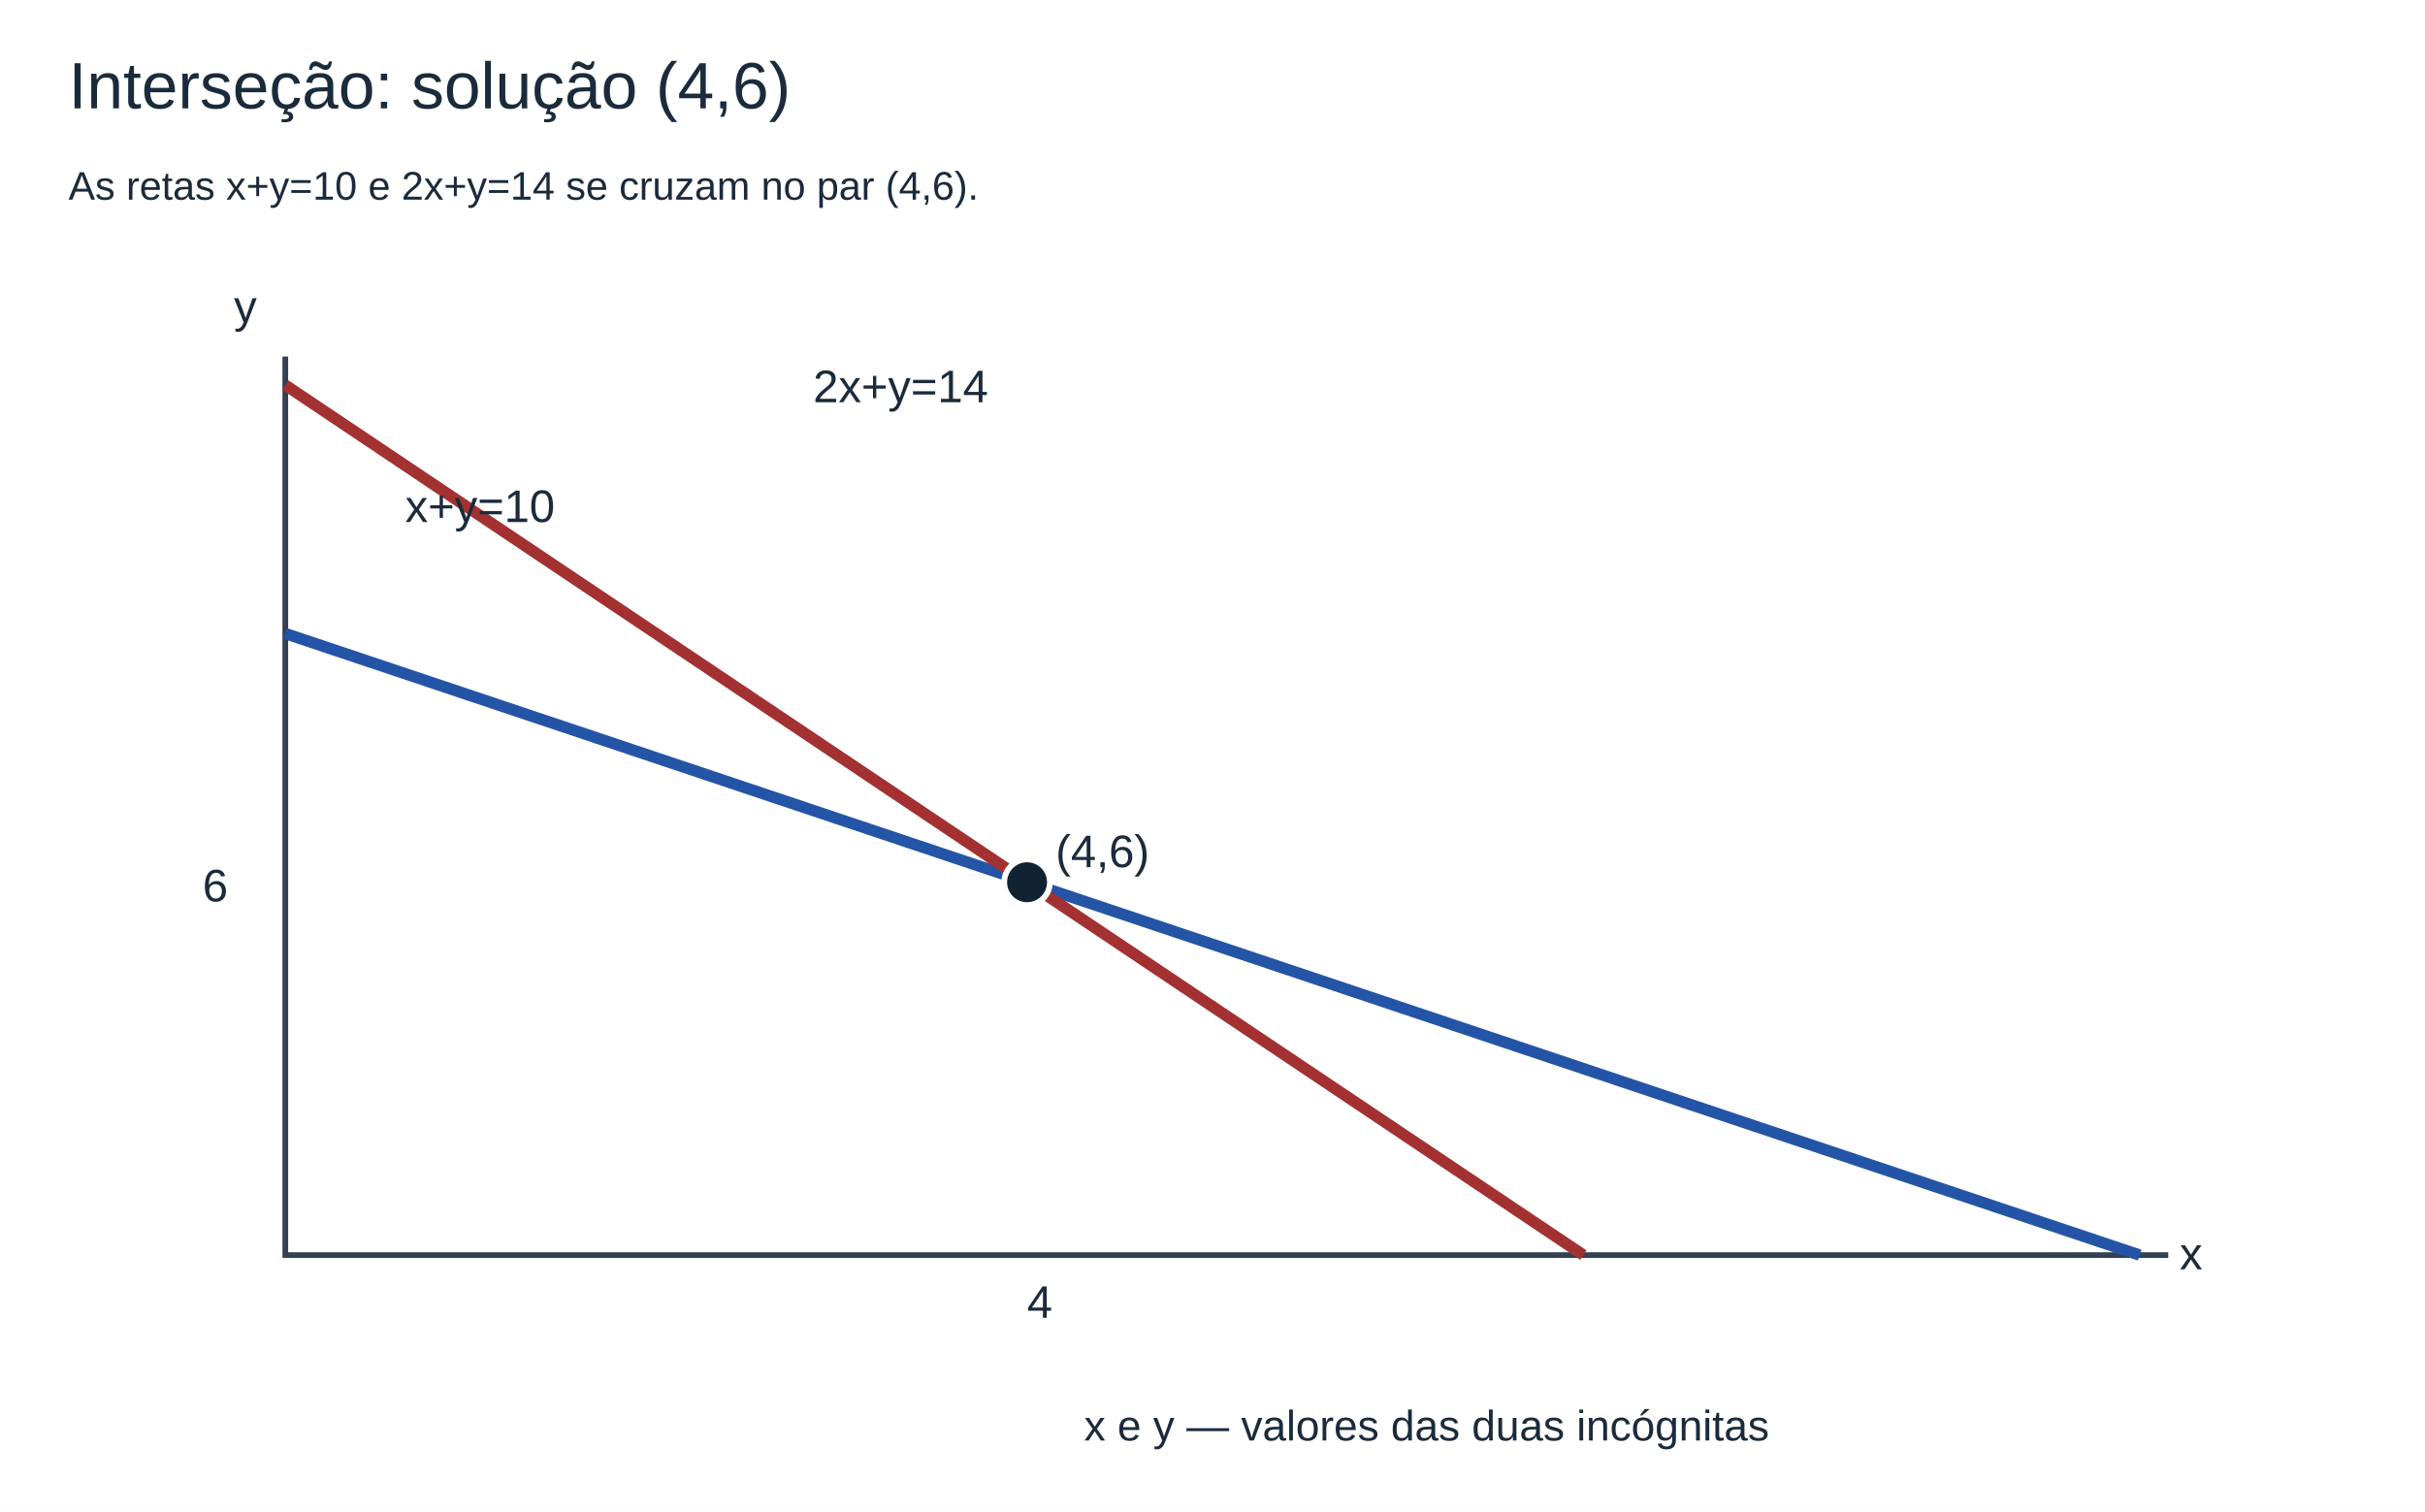
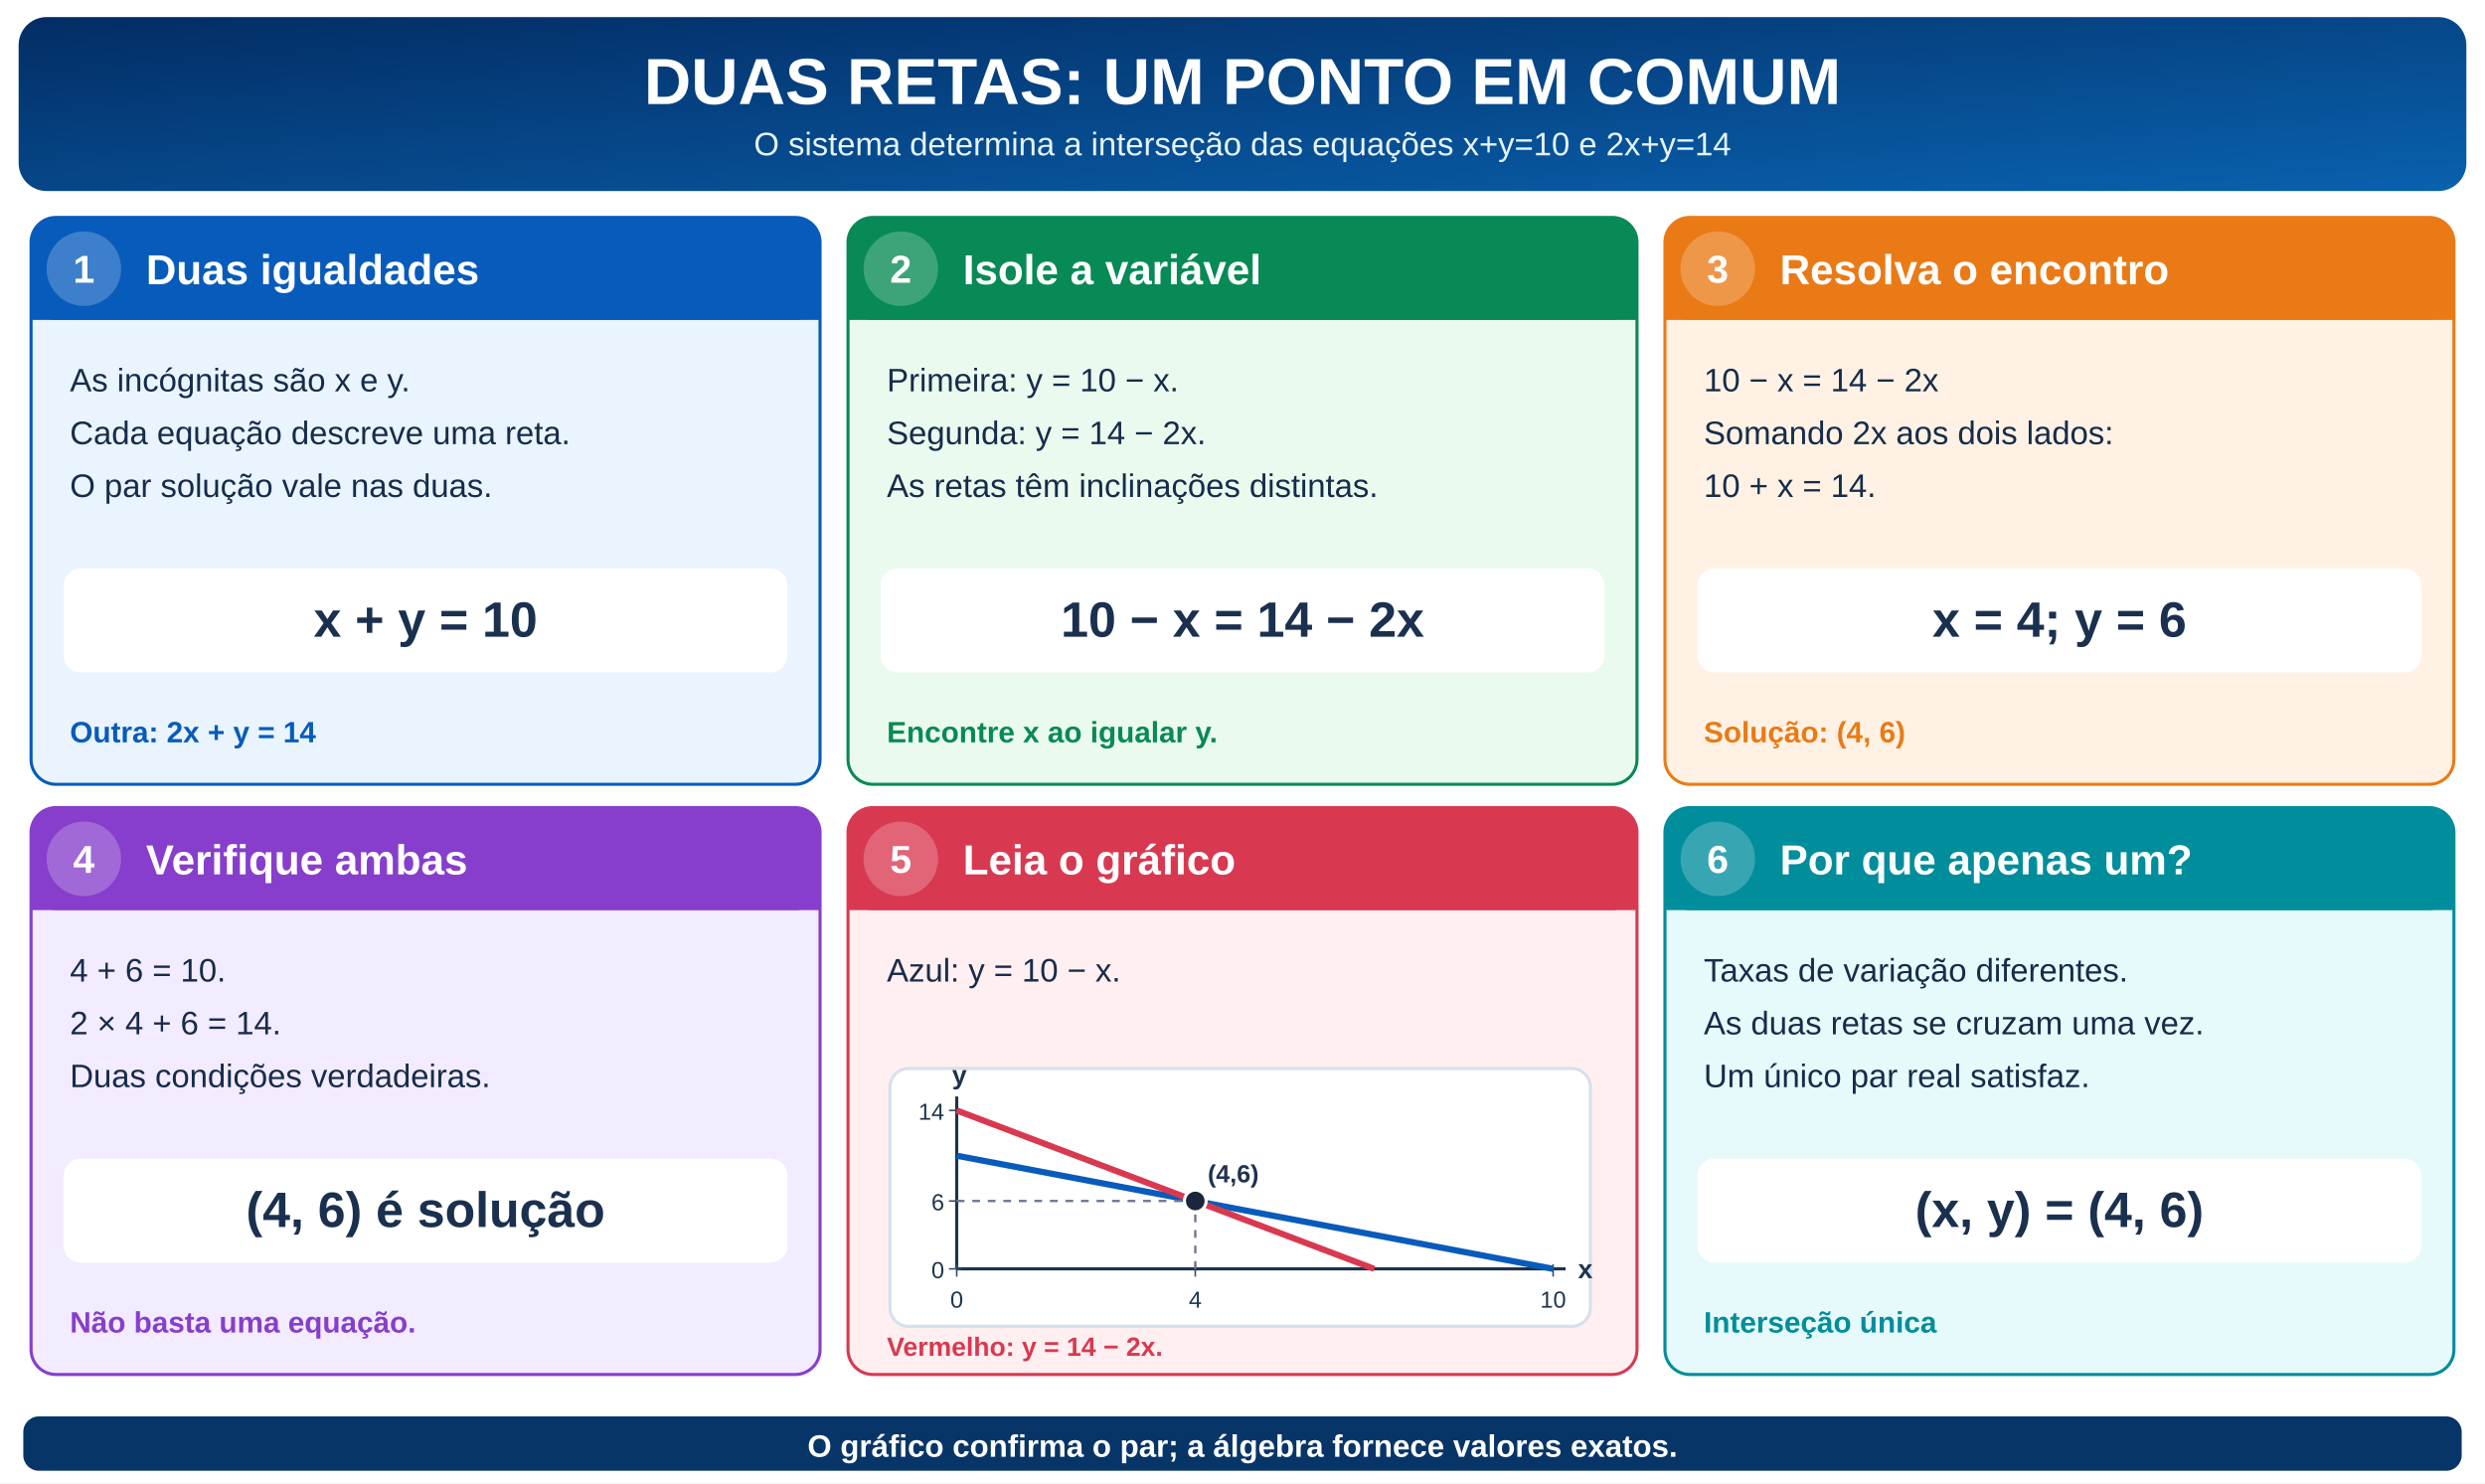
- <svg xmlns="http://www.w3.org/2000/svg" role="img" aria-labelledby="t d" viewBox="0 0 850 530">
-   <rect width="850" height="530" fill="#fff" />
-   <text x="24" y="38" font-size="23" font-family="Arial,sans-serif" fill="#1b2b3b">Interseção: solução (4,6)</text>
-   <text x="24" y="70" font-size="14" font-family="Arial,sans-serif" fill="#1b2b3b">As retas x+y=10 e 2x+y=14 se cruzam no par (4,6).</text>
-   <g stroke="#334155" stroke-width="2">
-     <path d="M100 125 V440 H760" fill="none" />
-   </g>
-   <polyline points="100.0,222.1 750.0,440.0" fill="none" stroke="#2454a6" stroke-width="4" />
-   <polyline points="100.0,135.0 555.0,440.0" fill="none" stroke="#a33131" stroke-width="4" />
-   <circle cx="360" cy="309.286" r="8" fill="#112233" stroke="#fff" stroke-width="2" />
-   <text x="370" y="304" font-size="16" font-family="Arial,sans-serif" fill="#1b2b3b">(4,6)</text>
-   <text x="142" y="183" font-size="16" font-family="Arial,sans-serif" fill="#1b2b3b">x+y=10</text>
-   <text x="285" y="141" font-size="16" font-family="Arial,sans-serif" fill="#1b2b3b">2x+y=14</text>
-   <text x="360" y="462" font-size="16" font-family="Arial,sans-serif" fill="#1b2b3b">4</text>
-   <text x="71" y="316" font-size="16" font-family="Arial,sans-serif" fill="#1b2b3b">6</text>
-   <text x="82" y="113" font-size="16" font-family="Arial,sans-serif" fill="#1b2b3b">y</text>
-   <text x="764" y="445" font-size="16" font-family="Arial,sans-serif" fill="#1b2b3b">x</text>
-   <text x="380" y="505" font-size="15" font-family="Arial,sans-serif" fill="#1b2b3b">x e y — valores das duas incógnitas</text>
+ <svg xmlns="http://www.w3.org/2000/svg" viewBox="0 0 1600 955" role="img" aria-labelledby="title desc">
+   <rect x="0" y="0" width="1600" height="955" rx="0" fill="#fff" />
+   <defs>
+     <linearGradient id="blue" x1="0" y1="0" x2="1" y2="1">
+       <stop offset="0" stop-color="#032d64" />
+       <stop offset="1" stop-color="#0961ae" />
+     </linearGradient>
+   </defs>
+   <rect x="12" y="11" width="1576" height="112" rx="18" fill="url(#blue)" />
+   <text x="800" y="67" text-anchor="middle" font-family="Arial,DejaVu Sans,sans-serif" font-size="42" font-weight="700" fill="#fff">DUAS RETAS: UM PONTO EM COMUM</text>
+   <text x="800" y="100" text-anchor="middle" font-family="Arial,DejaVu Sans,sans-serif" font-size="21" font-weight="400" fill="#e6f3ff">O sistema determina a interseção das equações x+y=10 e 2x+y=14</text>
+   <rect x="20" y="140" width="508" height="365" rx="16" fill="#e9f4ff" stroke="#075bbb" stroke-width="2" />
+   <rect x="20" y="140" width="508" height="66" rx="16" fill="#075bbb" />
+   <rect x="20" y="189" width="508" height="17" rx="0" fill="#075bbb" />
+   <circle cx="54" cy="173" r="24" fill="#fff" opacity=".22" />
+   <text x="54" y="182" text-anchor="middle" font-family="Arial,DejaVu Sans,sans-serif" font-size="25" font-weight="700" fill="#fff">1</text>
+   <text x="94" y="183" text-anchor="start" font-family="Arial,DejaVu Sans,sans-serif" font-size="27" font-weight="700" fill="#fff">Duas igualdades</text>
+   <text x="45" y="252" text-anchor="start" font-family="Arial,DejaVu Sans,sans-serif" font-size="21" font-weight="400" fill="#162c4a">As incógnitas são x e y.</text>
+   <text x="45" y="286" text-anchor="start" font-family="Arial,DejaVu Sans,sans-serif" font-size="21" font-weight="400" fill="#162c4a">Cada equação descreve uma reta.</text>
+   <text x="45" y="320" text-anchor="start" font-family="Arial,DejaVu Sans,sans-serif" font-size="21" font-weight="400" fill="#162c4a">O par solução vale nas duas.</text>
+   <rect x="41" y="366" width="466" height="67" rx="11" fill="#fff" />
+   <text x="274" y="410" text-anchor="middle" font-family="Arial,DejaVu Sans,sans-serif" font-size="32" font-weight="700" fill="#1a304f">x + y = 10</text>
+   <text x="45" y="478" text-anchor="start" font-family="Arial,DejaVu Sans,sans-serif" font-size="19" font-weight="700" fill="#075bbb">Outra: 2x + y = 14</text>
+   <rect x="546" y="140" width="508" height="365" rx="16" fill="#ebfaee" stroke="#078a55" stroke-width="2" />
+   <rect x="546" y="140" width="508" height="66" rx="16" fill="#078a55" />
+   <rect x="546" y="189" width="508" height="17" rx="0" fill="#078a55" />
+   <circle cx="580" cy="173" r="24" fill="#fff" opacity=".22" />
+   <text x="580" y="182" text-anchor="middle" font-family="Arial,DejaVu Sans,sans-serif" font-size="25" font-weight="700" fill="#fff">2</text>
+   <text x="620" y="183" text-anchor="start" font-family="Arial,DejaVu Sans,sans-serif" font-size="27" font-weight="700" fill="#fff">Isole a variável</text>
+   <text x="571" y="252" text-anchor="start" font-family="Arial,DejaVu Sans,sans-serif" font-size="21" font-weight="400" fill="#162c4a">Primeira: y = 10 − x.</text>
+   <text x="571" y="286" text-anchor="start" font-family="Arial,DejaVu Sans,sans-serif" font-size="21" font-weight="400" fill="#162c4a">Segunda: y = 14 − 2x.</text>
+   <text x="571" y="320" text-anchor="start" font-family="Arial,DejaVu Sans,sans-serif" font-size="21" font-weight="400" fill="#162c4a">As retas têm inclinações distintas.</text>
+   <rect x="567" y="366" width="466" height="67" rx="11" fill="#fff" />
+   <text x="800" y="410" text-anchor="middle" font-family="Arial,DejaVu Sans,sans-serif" font-size="32" font-weight="700" fill="#1a304f">10 − x = 14 − 2x</text>
+   <text x="571" y="478" text-anchor="start" font-family="Arial,DejaVu Sans,sans-serif" font-size="19" font-weight="700" fill="#078a55">Encontre x ao igualar y.</text>
+   <rect x="1072" y="140" width="508" height="365" rx="16" fill="#fff2e4" stroke="#ea7a16" stroke-width="2" />
+   <rect x="1072" y="140" width="508" height="66" rx="16" fill="#ea7a16" />
+   <rect x="1072" y="189" width="508" height="17" rx="0" fill="#ea7a16" />
+   <circle cx="1106" cy="173" r="24" fill="#fff" opacity=".22" />
+   <text x="1106" y="182" text-anchor="middle" font-family="Arial,DejaVu Sans,sans-serif" font-size="25" font-weight="700" fill="#fff">3</text>
+   <text x="1146" y="183" text-anchor="start" font-family="Arial,DejaVu Sans,sans-serif" font-size="27" font-weight="700" fill="#fff">Resolva o encontro</text>
+   <text x="1097" y="252" text-anchor="start" font-family="Arial,DejaVu Sans,sans-serif" font-size="21" font-weight="400" fill="#162c4a">10 − x = 14 − 2x</text>
+   <text x="1097" y="286" text-anchor="start" font-family="Arial,DejaVu Sans,sans-serif" font-size="21" font-weight="400" fill="#162c4a">Somando 2x aos dois lados:</text>
+   <text x="1097" y="320" text-anchor="start" font-family="Arial,DejaVu Sans,sans-serif" font-size="21" font-weight="400" fill="#162c4a">10 + x = 14.</text>
+   <rect x="1093" y="366" width="466" height="67" rx="11" fill="#fff" />
+   <text x="1326" y="410" text-anchor="middle" font-family="Arial,DejaVu Sans,sans-serif" font-size="32" font-weight="700" fill="#1a304f">x = 4; y = 6</text>
+   <text x="1097" y="478" text-anchor="start" font-family="Arial,DejaVu Sans,sans-serif" font-size="19" font-weight="700" fill="#ea7a16">Solução: (4, 6)</text>
+   <rect x="20" y="520" width="508" height="365" rx="16" fill="#f3ebff" stroke="#873ecc" stroke-width="2" />
+   <rect x="20" y="520" width="508" height="66" rx="16" fill="#873ecc" />
+   <rect x="20" y="569" width="508" height="17" rx="0" fill="#873ecc" />
+   <circle cx="54" cy="553" r="24" fill="#fff" opacity=".22" />
+   <text x="54" y="562" text-anchor="middle" font-family="Arial,DejaVu Sans,sans-serif" font-size="25" font-weight="700" fill="#fff">4</text>
+   <text x="94" y="563" text-anchor="start" font-family="Arial,DejaVu Sans,sans-serif" font-size="27" font-weight="700" fill="#fff">Verifique ambas</text>
+   <text x="45" y="632" text-anchor="start" font-family="Arial,DejaVu Sans,sans-serif" font-size="21" font-weight="400" fill="#162c4a">4 + 6 = 10.</text>
+   <text x="45" y="666" text-anchor="start" font-family="Arial,DejaVu Sans,sans-serif" font-size="21" font-weight="400" fill="#162c4a">2 × 4 + 6 = 14.</text>
+   <text x="45" y="700" text-anchor="start" font-family="Arial,DejaVu Sans,sans-serif" font-size="21" font-weight="400" fill="#162c4a">Duas condições verdadeiras.</text>
+   <rect x="41" y="746" width="466" height="67" rx="11" fill="#fff" />
+   <text x="274" y="790" text-anchor="middle" font-family="Arial,DejaVu Sans,sans-serif" font-size="32" font-weight="700" fill="#1a304f">(4, 6) é solução</text>
+   <text x="45" y="858" text-anchor="start" font-family="Arial,DejaVu Sans,sans-serif" font-size="19" font-weight="700" fill="#873ecc">Não basta uma equação.</text>
+   <rect x="546" y="520" width="508" height="365" rx="16" fill="#ffeff1" stroke="#d83951" stroke-width="2" />
+   <rect x="546" y="520" width="508" height="66" rx="16" fill="#d83951" />
+   <rect x="546" y="569" width="508" height="17" rx="0" fill="#d83951" />
+   <circle cx="580" cy="553" r="24" fill="#fff" opacity=".22" />
+   <text x="580" y="562" text-anchor="middle" font-family="Arial,DejaVu Sans,sans-serif" font-size="25" font-weight="700" fill="#fff">5</text>
+   <text x="620" y="563" text-anchor="start" font-family="Arial,DejaVu Sans,sans-serif" font-size="27" font-weight="700" fill="#fff">Leia o gráfico</text>
+   <text x="571" y="632" text-anchor="start" font-family="Arial,DejaVu Sans,sans-serif" font-size="21" font-weight="400" fill="#162c4a">Azul: y = 10 − x.</text>
+   <rect x="573" y="688" width="451" height="166" rx="12" fill="#fff" stroke="#d6e0ed" stroke-width="2" />
+   <line x1="616" y1="817" x2="1008" y2="817" stroke="#1b344d" stroke-width="2" />
+   <line x1="616" y1="817" x2="616" y2="706" stroke="#1b344d" stroke-width="2" />
+   <line x1="616" y1="814" x2="616" y2="822" stroke="#344a63" stroke-width="1" />
+   <text x="616" y="842" text-anchor="middle" font-family="Arial,DejaVu Sans,sans-serif" font-size="15" font-weight="400" fill="#1e344e">0</text>
+   <line x1="769.6" y1="814" x2="769.6" y2="822" stroke="#344a63" stroke-width="1" />
+   <text x="769.6" y="842" text-anchor="middle" font-family="Arial,DejaVu Sans,sans-serif" font-size="15" font-weight="400" fill="#1e344e">4</text>
+   <line x1="1000" y1="814" x2="1000" y2="822" stroke="#344a63" stroke-width="1" />
+   <text x="1000" y="842" text-anchor="middle" font-family="Arial,DejaVu Sans,sans-serif" font-size="15" font-weight="400" fill="#1e344e">10</text>
+   <line x1="611" y1="817" x2="619" y2="817" stroke="#344a63" stroke-width="1" />
+   <text x="608" y="823" text-anchor="end" font-family="Arial,DejaVu Sans,sans-serif" font-size="15" font-weight="400" fill="#1e344e">0</text>
+   <line x1="611" y1="773.286" x2="619" y2="773.286" stroke="#344a63" stroke-width="1" />
+   <text x="608" y="779.286" text-anchor="end" font-family="Arial,DejaVu Sans,sans-serif" font-size="15" font-weight="400" fill="#1e344e">6</text>
+   <line x1="611" y1="715" x2="619" y2="715" stroke="#344a63" stroke-width="1" />
+   <text x="608" y="721" text-anchor="end" font-family="Arial,DejaVu Sans,sans-serif" font-size="15" font-weight="400" fill="#1e344e">14</text>
+   <text x="1016" y="823" text-anchor="start" font-family="Arial,DejaVu Sans,sans-serif" font-size="17" font-weight="700" fill="#1e344e">x</text>
+   <text x="613" y="698" text-anchor="start" font-family="Arial,DejaVu Sans,sans-serif" font-size="17" font-weight="700" fill="#1e344e">y</text>
+   <polyline points="616,744.143 1000,817" fill="none" stroke="#075bbb" stroke-width="4" />
+   <polyline points="616,715 884.8,817" fill="none" stroke="#d83951" stroke-width="4" />
+   <line x1="769.6" y1="817" x2="769.6" y2="773.286" stroke="#6c778e" stroke-width="1.5" stroke-dasharray="5 5" />
+   <line x1="616" y1="773.286" x2="769.6" y2="773.286" stroke="#6c778e" stroke-width="1.5" stroke-dasharray="5 5" />
+   <circle cx="769.6" cy="773.286" r="7" fill="#19263b" stroke="#fff" stroke-width="2" />
+   <text x="777.6" y="761.286" text-anchor="start" font-family="Arial,DejaVu Sans,sans-serif" font-size="16" font-weight="700" fill="#1f324e">(4,6)</text>
+   <text x="571" y="873" text-anchor="start" font-family="Arial,DejaVu Sans,sans-serif" font-size="17" font-weight="700" fill="#d83951">Vermelho: y = 14 − 2x.</text>
+   <rect x="1072" y="520" width="508" height="365" rx="16" fill="#e6fafb" stroke="#008d9c" stroke-width="2" />
+   <rect x="1072" y="520" width="508" height="66" rx="16" fill="#008d9c" />
+   <rect x="1072" y="569" width="508" height="17" rx="0" fill="#008d9c" />
+   <circle cx="1106" cy="553" r="24" fill="#fff" opacity=".22" />
+   <text x="1106" y="562" text-anchor="middle" font-family="Arial,DejaVu Sans,sans-serif" font-size="25" font-weight="700" fill="#fff">6</text>
+   <text x="1146" y="563" text-anchor="start" font-family="Arial,DejaVu Sans,sans-serif" font-size="27" font-weight="700" fill="#fff">Por que apenas um?</text>
+   <text x="1097" y="632" text-anchor="start" font-family="Arial,DejaVu Sans,sans-serif" font-size="21" font-weight="400" fill="#162c4a">Taxas de variação diferentes.</text>
+   <text x="1097" y="666" text-anchor="start" font-family="Arial,DejaVu Sans,sans-serif" font-size="21" font-weight="400" fill="#162c4a">As duas retas se cruzam uma vez.</text>
+   <text x="1097" y="700" text-anchor="start" font-family="Arial,DejaVu Sans,sans-serif" font-size="21" font-weight="400" fill="#162c4a">Um único par real satisfaz.</text>
+   <rect x="1093" y="746" width="466" height="67" rx="11" fill="#fff" />
+   <text x="1326" y="790" text-anchor="middle" font-family="Arial,DejaVu Sans,sans-serif" font-size="32" font-weight="700" fill="#1a304f">(x, y) = (4, 6)</text>
+   <text x="1097" y="858" text-anchor="start" font-family="Arial,DejaVu Sans,sans-serif" font-size="19" font-weight="700" fill="#008d9c">Interseção única</text>
+   <rect x="15" y="912" width="1570" height="35" rx="10" fill="#073568" />
+   <text x="800" y="938" text-anchor="middle" font-family="Arial,DejaVu Sans,sans-serif" font-size="20" font-weight="700" fill="#fff">O gráfico confirma o par; a álgebra fornece valores exatos.</text>
</svg>
